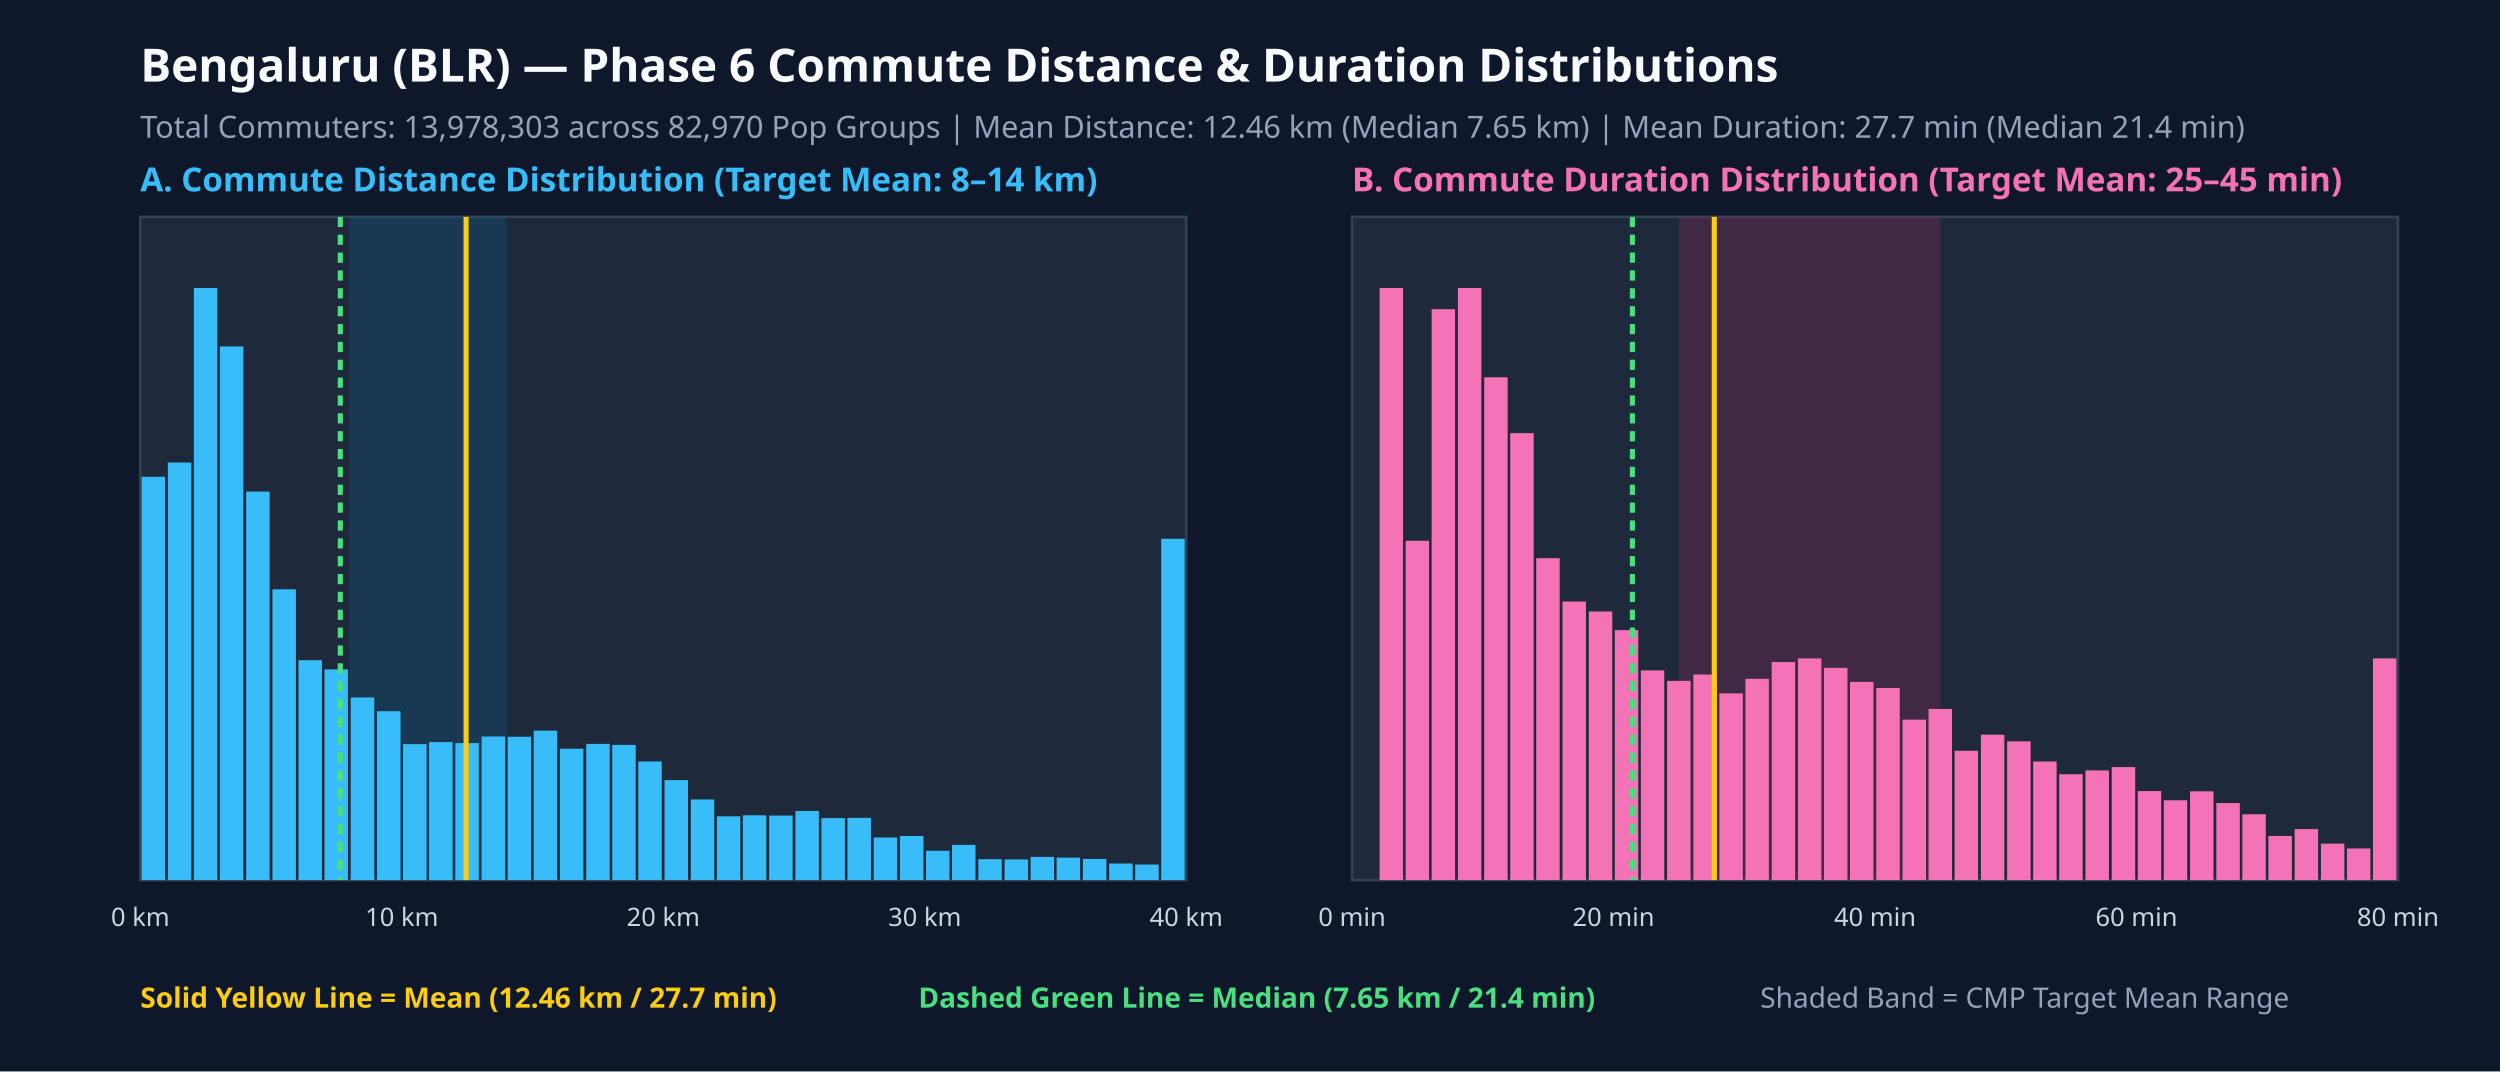
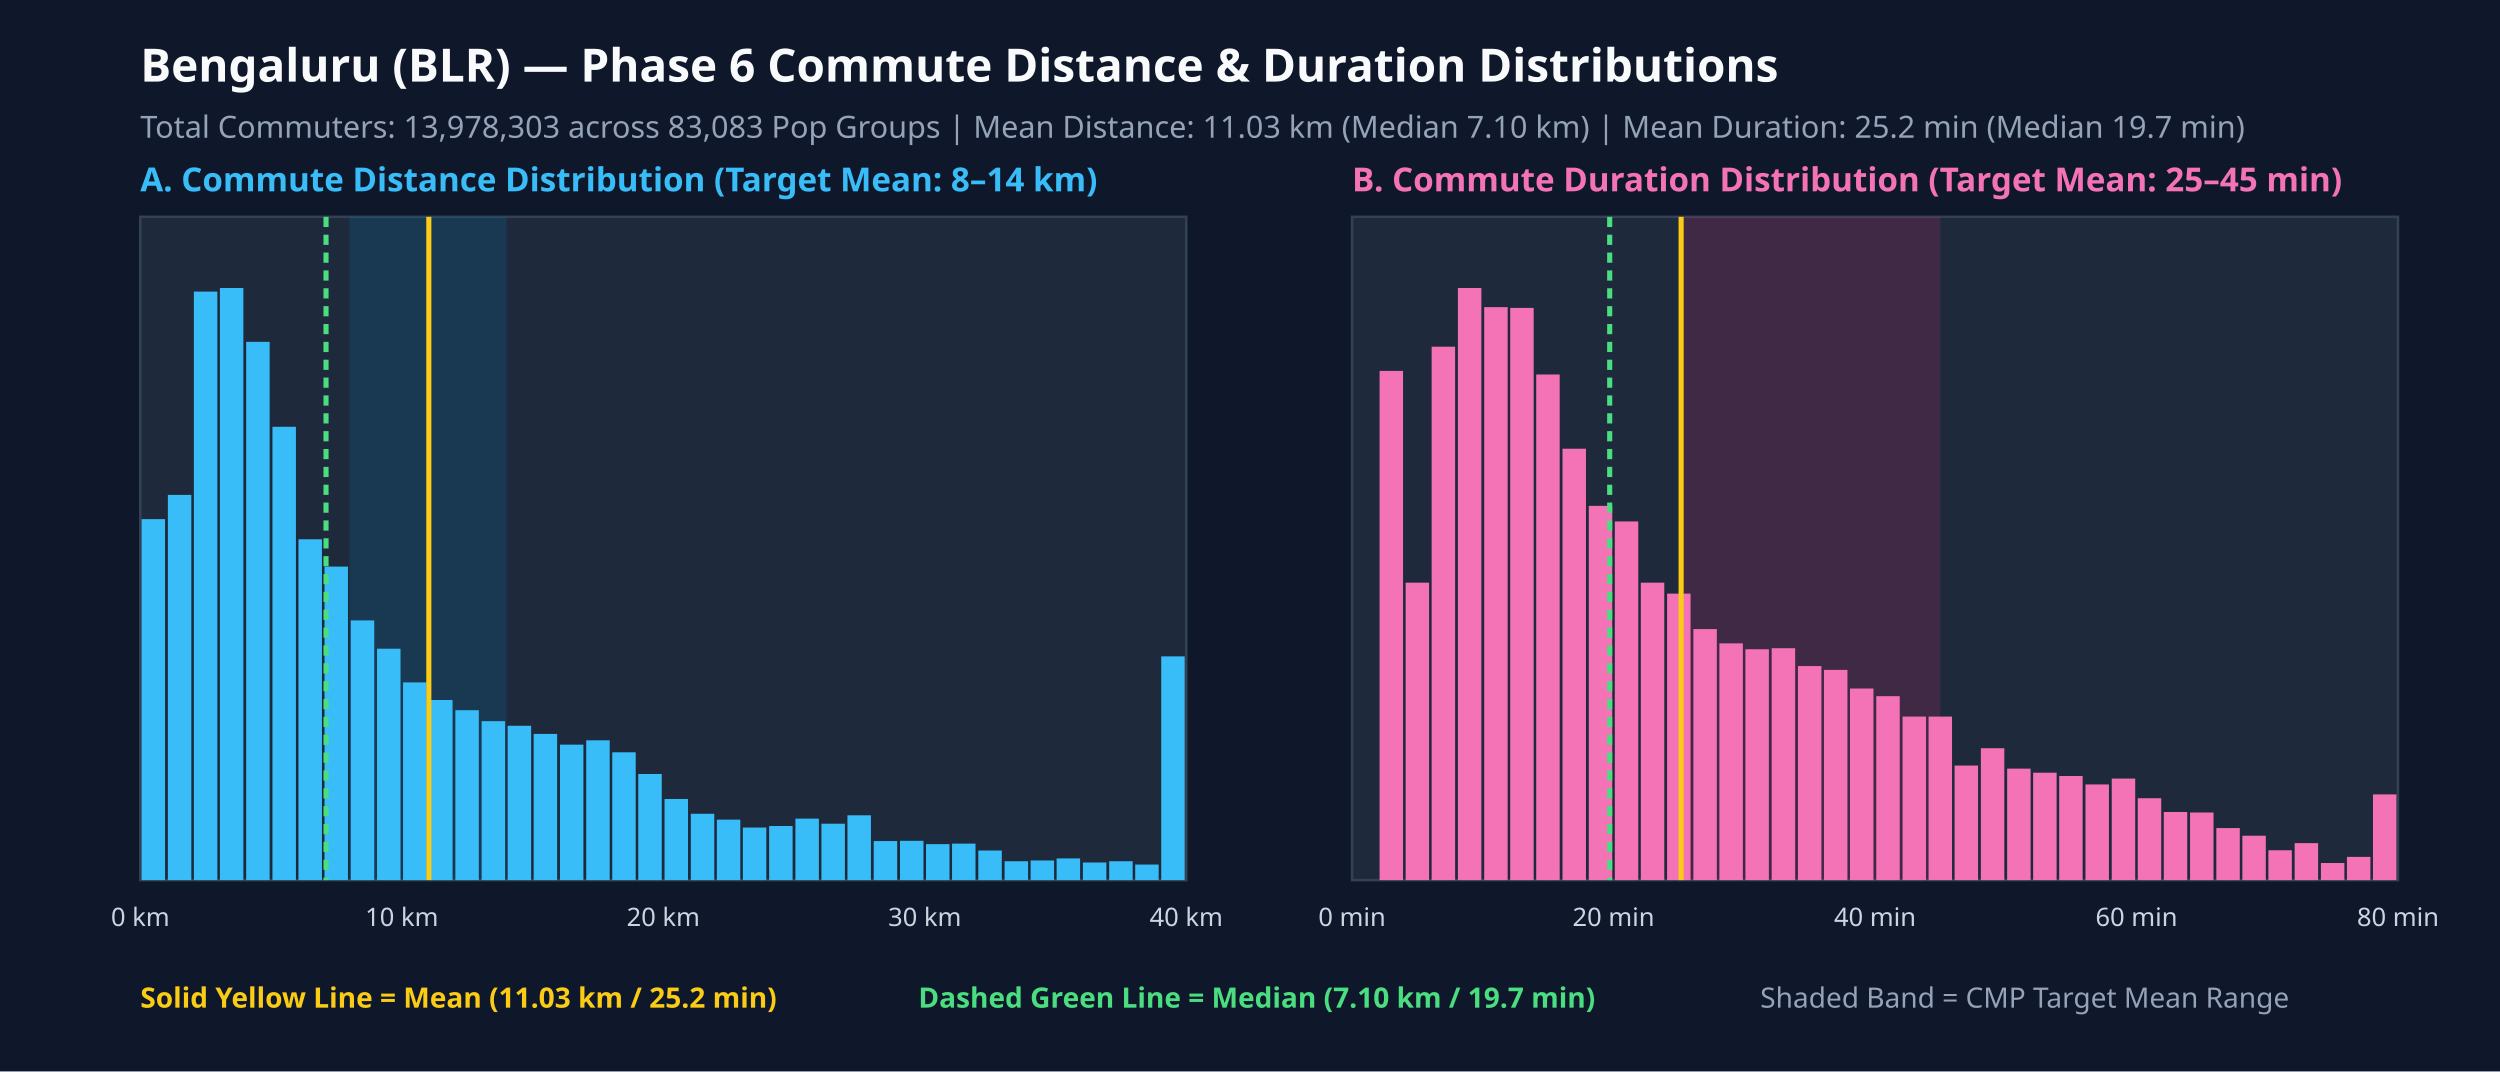
<svg xmlns="http://www.w3.org/2000/svg" width="980" height="420" viewBox="0 0 980 420">
  <rect width="980" height="420" fill="#0f172a" />
  <text x="55" y="32" fill="#f8fafc" font-family="sans-serif" font-size="18" font-weight="bold">Bengaluru (BLR) — Phase 6 Commute Distance &amp; Duration Distributions</text>
-   <text x="55" y="54" fill="#94a3b8" font-family="sans-serif" font-size="12">Total Commuters: 13,978,303 across 82,970 Pop Groups | Mean Distance: 12.46 km (Median 7.65 km) | Mean Duration: 27.7 min (Median 21.4 min)</text>
+   <text x="55" y="54" fill="#94a3b8" font-family="sans-serif" font-size="12">Total Commuters: 13,978,303 across 83,083 Pop Groups | Mean Distance: 11.03 km (Median 7.10 km) | Mean Duration: 25.2 min (Median 19.7 min)</text>
  <text x="55" y="75" fill="#38bdf8" font-family="sans-serif" font-size="13" font-weight="bold">A. Commute Distance Distribution (Target Mean: 8–14 km)</text>
  <rect x="55" y="85" width="410" height="260" fill="#1e293b" stroke="#334155" />
  <rect x="137.0" y="85" width="61.5" height="260" fill="#0284c7" fill-opacity="0.18" />
-   <rect x="55.5" y="186.9" width="9.2" height="158.1" fill="#38bdf8" />
-   <rect x="65.8" y="181.3" width="9.2" height="163.7" fill="#38bdf8" />
-   <rect x="76.0" y="112.9" width="9.2" height="232.1" fill="#38bdf8" />
-   <rect x="86.2" y="135.8" width="9.2" height="209.2" fill="#38bdf8" />
-   <rect x="96.5" y="192.7" width="9.2" height="152.3" fill="#38bdf8" />
-   <rect x="106.8" y="231.0" width="9.2" height="114.0" fill="#38bdf8" />
-   <rect x="117.0" y="258.8" width="9.2" height="86.2" fill="#38bdf8" />
-   <rect x="127.2" y="262.4" width="9.2" height="82.6" fill="#38bdf8" />
-   <rect x="137.5" y="273.4" width="9.2" height="71.6" fill="#38bdf8" />
-   <rect x="147.8" y="278.8" width="9.2" height="66.2" fill="#38bdf8" />
-   <rect x="158.0" y="291.7" width="9.2" height="53.3" fill="#38bdf8" />
-   <rect x="168.2" y="290.9" width="9.2" height="54.1" fill="#38bdf8" />
-   <rect x="178.5" y="291.3" width="9.2" height="53.7" fill="#38bdf8" />
-   <rect x="188.8" y="288.7" width="9.2" height="56.3" fill="#38bdf8" />
-   <rect x="199.0" y="288.8" width="9.2" height="56.2" fill="#38bdf8" />
-   <rect x="209.2" y="286.4" width="9.2" height="58.6" fill="#38bdf8" />
-   <rect x="219.5" y="293.5" width="9.2" height="51.5" fill="#38bdf8" />
-   <rect x="229.8" y="291.6" width="9.2" height="53.4" fill="#38bdf8" />
-   <rect x="240.0" y="292.0" width="9.2" height="53.0" fill="#38bdf8" />
-   <rect x="250.2" y="298.5" width="9.2" height="46.5" fill="#38bdf8" />
-   <rect x="260.5" y="305.8" width="9.2" height="39.2" fill="#38bdf8" />
-   <rect x="270.8" y="313.4" width="9.2" height="31.6" fill="#38bdf8" />
-   <rect x="281.0" y="320.0" width="9.2" height="25.0" fill="#38bdf8" />
-   <rect x="291.2" y="319.6" width="9.2" height="25.4" fill="#38bdf8" />
-   <rect x="301.5" y="319.7" width="9.2" height="25.3" fill="#38bdf8" />
-   <rect x="311.8" y="317.9" width="9.2" height="27.1" fill="#38bdf8" />
-   <rect x="322.0" y="320.7" width="9.2" height="24.3" fill="#38bdf8" />
-   <rect x="332.2" y="320.6" width="9.2" height="24.4" fill="#38bdf8" />
-   <rect x="342.5" y="328.3" width="9.2" height="16.7" fill="#38bdf8" />
-   <rect x="352.8" y="327.7" width="9.2" height="17.3" fill="#38bdf8" />
-   <rect x="363.0" y="333.5" width="9.2" height="11.5" fill="#38bdf8" />
-   <rect x="373.2" y="331.2" width="9.2" height="13.8" fill="#38bdf8" />
-   <rect x="383.5" y="336.8" width="9.2" height="8.2" fill="#38bdf8" />
-   <rect x="393.8" y="336.9" width="9.2" height="8.1" fill="#38bdf8" />
-   <rect x="404.0" y="335.9" width="9.2" height="9.1" fill="#38bdf8" />
-   <rect x="414.2" y="336.2" width="9.2" height="8.8" fill="#38bdf8" />
-   <rect x="424.5" y="336.7" width="9.2" height="8.3" fill="#38bdf8" />
-   <rect x="434.8" y="338.5" width="9.2" height="6.5" fill="#38bdf8" />
+   <rect x="55.5" y="203.5" width="9.2" height="141.5" fill="#38bdf8" />
+   <rect x="65.8" y="194.0" width="9.2" height="151.0" fill="#38bdf8" />
+   <rect x="76.0" y="114.3" width="9.2" height="230.7" fill="#38bdf8" />
+   <rect x="86.2" y="112.9" width="9.2" height="232.1" fill="#38bdf8" />
+   <rect x="96.5" y="134.0" width="9.2" height="211.0" fill="#38bdf8" />
+   <rect x="106.8" y="167.3" width="9.2" height="177.7" fill="#38bdf8" />
+   <rect x="117.0" y="211.4" width="9.2" height="133.6" fill="#38bdf8" />
+   <rect x="127.2" y="222.1" width="9.2" height="122.9" fill="#38bdf8" />
+   <rect x="137.5" y="243.2" width="9.2" height="101.8" fill="#38bdf8" />
+   <rect x="147.8" y="254.3" width="9.2" height="90.7" fill="#38bdf8" />
+   <rect x="158.0" y="267.5" width="9.2" height="77.5" fill="#38bdf8" />
+   <rect x="168.2" y="274.4" width="9.2" height="70.6" fill="#38bdf8" />
+   <rect x="178.5" y="278.4" width="9.2" height="66.6" fill="#38bdf8" />
+   <rect x="188.8" y="282.7" width="9.2" height="62.3" fill="#38bdf8" />
+   <rect x="199.0" y="284.5" width="9.2" height="60.5" fill="#38bdf8" />
+   <rect x="209.2" y="287.7" width="9.2" height="57.3" fill="#38bdf8" />
+   <rect x="219.5" y="291.9" width="9.2" height="53.1" fill="#38bdf8" />
+   <rect x="229.8" y="290.2" width="9.2" height="54.8" fill="#38bdf8" />
+   <rect x="240.0" y="294.9" width="9.2" height="50.1" fill="#38bdf8" />
+   <rect x="250.2" y="303.4" width="9.2" height="41.6" fill="#38bdf8" />
+   <rect x="260.5" y="313.2" width="9.2" height="31.8" fill="#38bdf8" />
+   <rect x="270.8" y="319.0" width="9.2" height="26.0" fill="#38bdf8" />
+   <rect x="281.0" y="321.3" width="9.2" height="23.7" fill="#38bdf8" />
+   <rect x="291.2" y="324.4" width="9.2" height="20.6" fill="#38bdf8" />
+   <rect x="301.5" y="323.8" width="9.2" height="21.2" fill="#38bdf8" />
+   <rect x="311.8" y="320.9" width="9.2" height="24.1" fill="#38bdf8" />
+   <rect x="322.0" y="322.9" width="9.2" height="22.1" fill="#38bdf8" />
+   <rect x="332.2" y="319.6" width="9.2" height="25.4" fill="#38bdf8" />
+   <rect x="342.5" y="329.7" width="9.2" height="15.3" fill="#38bdf8" />
+   <rect x="352.8" y="329.6" width="9.2" height="15.4" fill="#38bdf8" />
+   <rect x="363.0" y="330.9" width="9.2" height="14.1" fill="#38bdf8" />
+   <rect x="373.2" y="330.7" width="9.2" height="14.3" fill="#38bdf8" />
+   <rect x="383.5" y="333.4" width="9.2" height="11.6" fill="#38bdf8" />
+   <rect x="393.8" y="337.6" width="9.2" height="7.4" fill="#38bdf8" />
+   <rect x="404.0" y="337.3" width="9.2" height="7.7" fill="#38bdf8" />
+   <rect x="414.2" y="336.5" width="9.2" height="8.5" fill="#38bdf8" />
+   <rect x="424.5" y="338.1" width="9.2" height="6.9" fill="#38bdf8" />
+   <rect x="434.8" y="337.6" width="9.2" height="7.4" fill="#38bdf8" />
  <rect x="445.0" y="338.9" width="9.2" height="6.1" fill="#38bdf8" />
-   <rect x="455.2" y="211.2" width="9.2" height="133.8" fill="#38bdf8" />
-   <line x1="182.7" y1="85" x2="182.7" y2="345" stroke="#facc15" stroke-width="2" />
-   <line x1="133.4" y1="85" x2="133.4" y2="345" stroke="#4ade80" stroke-width="2" stroke-dasharray="4,3" />
+   <rect x="455.2" y="257.3" width="9.2" height="87.7" fill="#38bdf8" />
+   <line x1="168.1" y1="85" x2="168.1" y2="345" stroke="#facc15" stroke-width="2" />
+   <line x1="127.8" y1="85" x2="127.8" y2="345" stroke="#4ade80" stroke-width="2" stroke-dasharray="4,3" />
  <text x="55.0" y="363" fill="#cbd5e1" font-family="sans-serif" font-size="10" text-anchor="middle">0 km</text>
  <text x="157.5" y="363" fill="#cbd5e1" font-family="sans-serif" font-size="10" text-anchor="middle">10 km</text>
  <text x="260.0" y="363" fill="#cbd5e1" font-family="sans-serif" font-size="10" text-anchor="middle">20 km</text>
  <text x="362.5" y="363" fill="#cbd5e1" font-family="sans-serif" font-size="10" text-anchor="middle">30 km</text>
  <text x="465.0" y="363" fill="#cbd5e1" font-family="sans-serif" font-size="10" text-anchor="middle">40 km</text>
  <text x="530" y="75" fill="#f472b6" font-family="sans-serif" font-size="13" font-weight="bold">B. Commute Duration Distribution (Target Mean: 25–45 min)</text>
  <rect x="530" y="85" width="410" height="260" fill="#1e293b" stroke="#334155" />
  <rect x="658.1" y="85" width="102.5" height="260" fill="#db2777" fill-opacity="0.18" />
  <rect x="530.5" y="345.0" width="9.2" height="0.0" fill="#f472b6" />
-   <rect x="540.8" y="112.9" width="9.2" height="232.1" fill="#f472b6" />
-   <rect x="551.0" y="212.0" width="9.2" height="133.0" fill="#f472b6" />
-   <rect x="561.2" y="121.2" width="9.2" height="223.8" fill="#f472b6" />
+   <rect x="540.8" y="145.4" width="9.2" height="199.6" fill="#f472b6" />
+   <rect x="551.0" y="228.4" width="9.2" height="116.6" fill="#f472b6" />
+   <rect x="561.2" y="135.9" width="9.2" height="209.1" fill="#f472b6" />
  <rect x="571.5" y="112.9" width="9.2" height="232.1" fill="#f472b6" />
-   <rect x="581.8" y="147.9" width="9.2" height="197.1" fill="#f472b6" />
-   <rect x="592.0" y="169.8" width="9.2" height="175.2" fill="#f472b6" />
-   <rect x="602.2" y="218.8" width="9.2" height="126.2" fill="#f472b6" />
-   <rect x="612.5" y="235.8" width="9.2" height="109.2" fill="#f472b6" />
-   <rect x="622.8" y="239.7" width="9.2" height="105.3" fill="#f472b6" />
-   <rect x="633.0" y="247.0" width="9.2" height="98.0" fill="#f472b6" />
-   <rect x="643.2" y="262.8" width="9.2" height="82.2" fill="#f472b6" />
-   <rect x="653.5" y="266.9" width="9.2" height="78.1" fill="#f472b6" />
-   <rect x="663.8" y="264.4" width="9.2" height="80.6" fill="#f472b6" />
-   <rect x="674.0" y="271.8" width="9.2" height="73.2" fill="#f472b6" />
-   <rect x="684.2" y="266.1" width="9.2" height="78.9" fill="#f472b6" />
-   <rect x="694.5" y="259.5" width="9.2" height="85.5" fill="#f472b6" />
-   <rect x="704.8" y="258.1" width="9.2" height="86.9" fill="#f472b6" />
-   <rect x="715.0" y="261.8" width="9.2" height="83.2" fill="#f472b6" />
-   <rect x="725.2" y="267.3" width="9.2" height="77.7" fill="#f472b6" />
-   <rect x="735.5" y="269.7" width="9.2" height="75.3" fill="#f472b6" />
-   <rect x="745.8" y="282.1" width="9.2" height="62.9" fill="#f472b6" />
-   <rect x="756.0" y="277.9" width="9.2" height="67.1" fill="#f472b6" />
-   <rect x="766.2" y="294.3" width="9.2" height="50.7" fill="#f472b6" />
-   <rect x="776.5" y="288.0" width="9.2" height="57.0" fill="#f472b6" />
-   <rect x="786.8" y="290.6" width="9.2" height="54.4" fill="#f472b6" />
-   <rect x="797.0" y="298.5" width="9.2" height="46.5" fill="#f472b6" />
-   <rect x="807.2" y="303.5" width="9.2" height="41.5" fill="#f472b6" />
-   <rect x="817.5" y="302.0" width="9.2" height="43.0" fill="#f472b6" />
-   <rect x="827.8" y="300.7" width="9.2" height="44.3" fill="#f472b6" />
-   <rect x="838.0" y="310.1" width="9.2" height="34.9" fill="#f472b6" />
-   <rect x="848.2" y="313.7" width="9.2" height="31.3" fill="#f472b6" />
-   <rect x="858.5" y="310.2" width="9.2" height="34.8" fill="#f472b6" />
-   <rect x="868.8" y="314.8" width="9.2" height="30.2" fill="#f472b6" />
-   <rect x="879.0" y="319.2" width="9.2" height="25.8" fill="#f472b6" />
-   <rect x="889.2" y="327.7" width="9.2" height="17.3" fill="#f472b6" />
-   <rect x="899.5" y="325.0" width="9.2" height="20.0" fill="#f472b6" />
-   <rect x="909.8" y="330.7" width="9.2" height="14.3" fill="#f472b6" />
-   <rect x="920.0" y="332.6" width="9.2" height="12.4" fill="#f472b6" />
-   <rect x="930.2" y="258.1" width="9.2" height="86.9" fill="#f472b6" />
-   <line x1="672.0" y1="85" x2="672.0" y2="345" stroke="#facc15" stroke-width="2" />
-   <line x1="639.9" y1="85" x2="639.9" y2="345" stroke="#4ade80" stroke-width="2" stroke-dasharray="4,3" />
+   <rect x="581.8" y="120.4" width="9.2" height="224.6" fill="#f472b6" />
+   <rect x="592.0" y="120.7" width="9.2" height="224.3" fill="#f472b6" />
+   <rect x="602.2" y="146.8" width="9.2" height="198.2" fill="#f472b6" />
+   <rect x="612.5" y="175.9" width="9.2" height="169.1" fill="#f472b6" />
+   <rect x="622.8" y="198.3" width="9.2" height="146.7" fill="#f472b6" />
+   <rect x="633.0" y="204.4" width="9.2" height="140.6" fill="#f472b6" />
+   <rect x="643.2" y="228.4" width="9.2" height="116.6" fill="#f472b6" />
+   <rect x="653.5" y="232.7" width="9.2" height="112.3" fill="#f472b6" />
+   <rect x="663.8" y="246.6" width="9.2" height="98.4" fill="#f472b6" />
+   <rect x="674.0" y="252.2" width="9.2" height="92.8" fill="#f472b6" />
+   <rect x="684.2" y="254.5" width="9.2" height="90.5" fill="#f472b6" />
+   <rect x="694.5" y="254.1" width="9.2" height="90.9" fill="#f472b6" />
+   <rect x="704.8" y="261.1" width="9.2" height="83.9" fill="#f472b6" />
+   <rect x="715.0" y="262.6" width="9.2" height="82.4" fill="#f472b6" />
+   <rect x="725.2" y="269.9" width="9.2" height="75.1" fill="#f472b6" />
+   <rect x="735.5" y="272.9" width="9.2" height="72.1" fill="#f472b6" />
+   <rect x="745.8" y="280.9" width="9.2" height="64.1" fill="#f472b6" />
+   <rect x="756.0" y="280.9" width="9.2" height="64.1" fill="#f472b6" />
+   <rect x="766.2" y="300.1" width="9.2" height="44.9" fill="#f472b6" />
+   <rect x="776.5" y="293.3" width="9.2" height="51.7" fill="#f472b6" />
+   <rect x="786.8" y="301.3" width="9.2" height="43.7" fill="#f472b6" />
+   <rect x="797.0" y="302.9" width="9.2" height="42.1" fill="#f472b6" />
+   <rect x="807.2" y="304.2" width="9.2" height="40.8" fill="#f472b6" />
+   <rect x="817.5" y="307.5" width="9.2" height="37.5" fill="#f472b6" />
+   <rect x="827.8" y="305.2" width="9.2" height="39.8" fill="#f472b6" />
+   <rect x="838.0" y="312.9" width="9.2" height="32.1" fill="#f472b6" />
+   <rect x="848.2" y="318.3" width="9.2" height="26.7" fill="#f472b6" />
+   <rect x="858.5" y="318.5" width="9.2" height="26.5" fill="#f472b6" />
+   <rect x="868.8" y="324.6" width="9.2" height="20.4" fill="#f472b6" />
+   <rect x="879.0" y="327.6" width="9.2" height="17.4" fill="#f472b6" />
+   <rect x="889.2" y="333.3" width="9.2" height="11.7" fill="#f472b6" />
+   <rect x="899.5" y="330.5" width="9.2" height="14.5" fill="#f472b6" />
+   <rect x="909.8" y="338.3" width="9.2" height="6.7" fill="#f472b6" />
+   <rect x="920.0" y="335.9" width="9.2" height="9.1" fill="#f472b6" />
+   <rect x="930.2" y="311.4" width="9.2" height="33.6" fill="#f472b6" />
+   <line x1="659.0" y1="85" x2="659.0" y2="345" stroke="#facc15" stroke-width="2" />
+   <line x1="631.0" y1="85" x2="631.0" y2="345" stroke="#4ade80" stroke-width="2" stroke-dasharray="4,3" />
  <text x="530.0" y="363" fill="#cbd5e1" font-family="sans-serif" font-size="10" text-anchor="middle">0 min</text>
  <text x="632.5" y="363" fill="#cbd5e1" font-family="sans-serif" font-size="10" text-anchor="middle">20 min</text>
  <text x="735.0" y="363" fill="#cbd5e1" font-family="sans-serif" font-size="10" text-anchor="middle">40 min</text>
  <text x="837.5" y="363" fill="#cbd5e1" font-family="sans-serif" font-size="10" text-anchor="middle">60 min</text>
  <text x="940.0" y="363" fill="#cbd5e1" font-family="sans-serif" font-size="10" text-anchor="middle">80 min</text>
-   <text x="55" y="395" fill="#facc15" font-family="sans-serif" font-size="11" font-weight="bold">Solid Yellow Line = Mean (12.46 km / 27.7 min)</text>
-   <text x="360" y="395" fill="#4ade80" font-family="sans-serif" font-size="11" font-weight="bold">Dashed Green Line = Median (7.65 km / 21.4 min)</text>
+   <text x="55" y="395" fill="#facc15" font-family="sans-serif" font-size="11" font-weight="bold">Solid Yellow Line = Mean (11.03 km / 25.2 min)</text>
+   <text x="360" y="395" fill="#4ade80" font-family="sans-serif" font-size="11" font-weight="bold">Dashed Green Line = Median (7.10 km / 19.7 min)</text>
  <text x="690" y="395" fill="#94a3b8" font-family="sans-serif" font-size="11">Shaded Band = CMP Target Mean Range</text>
</svg>
